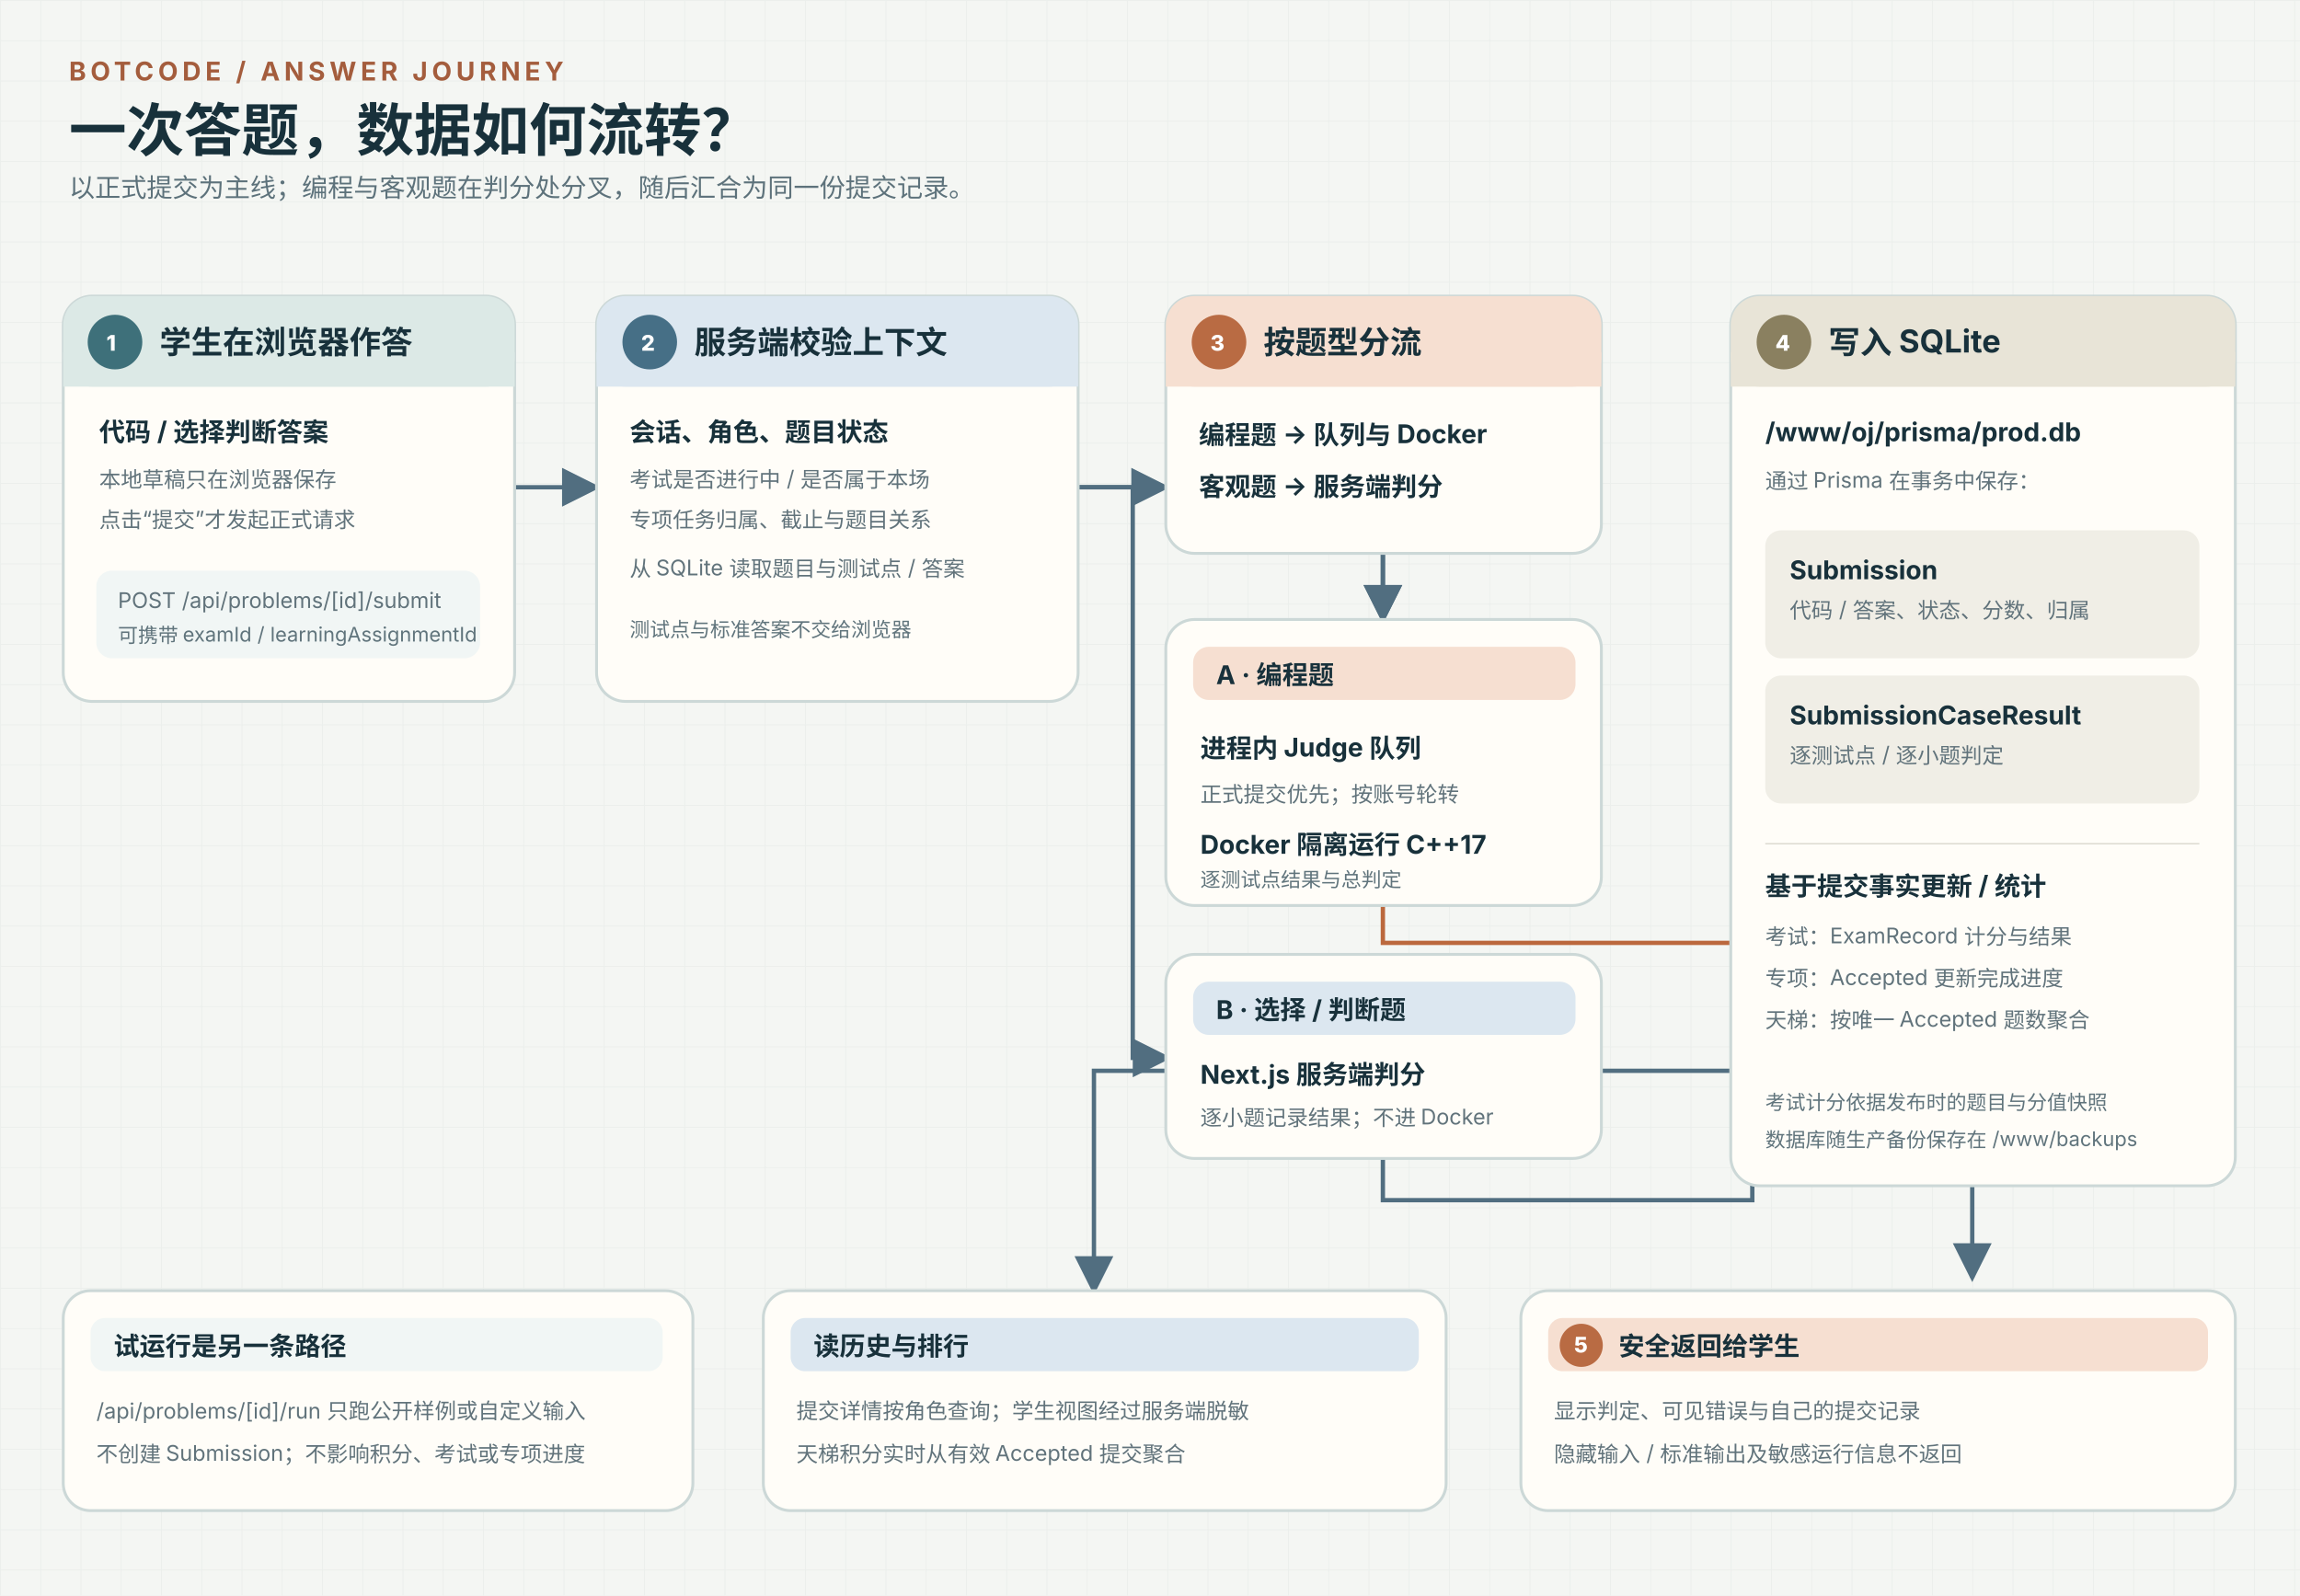
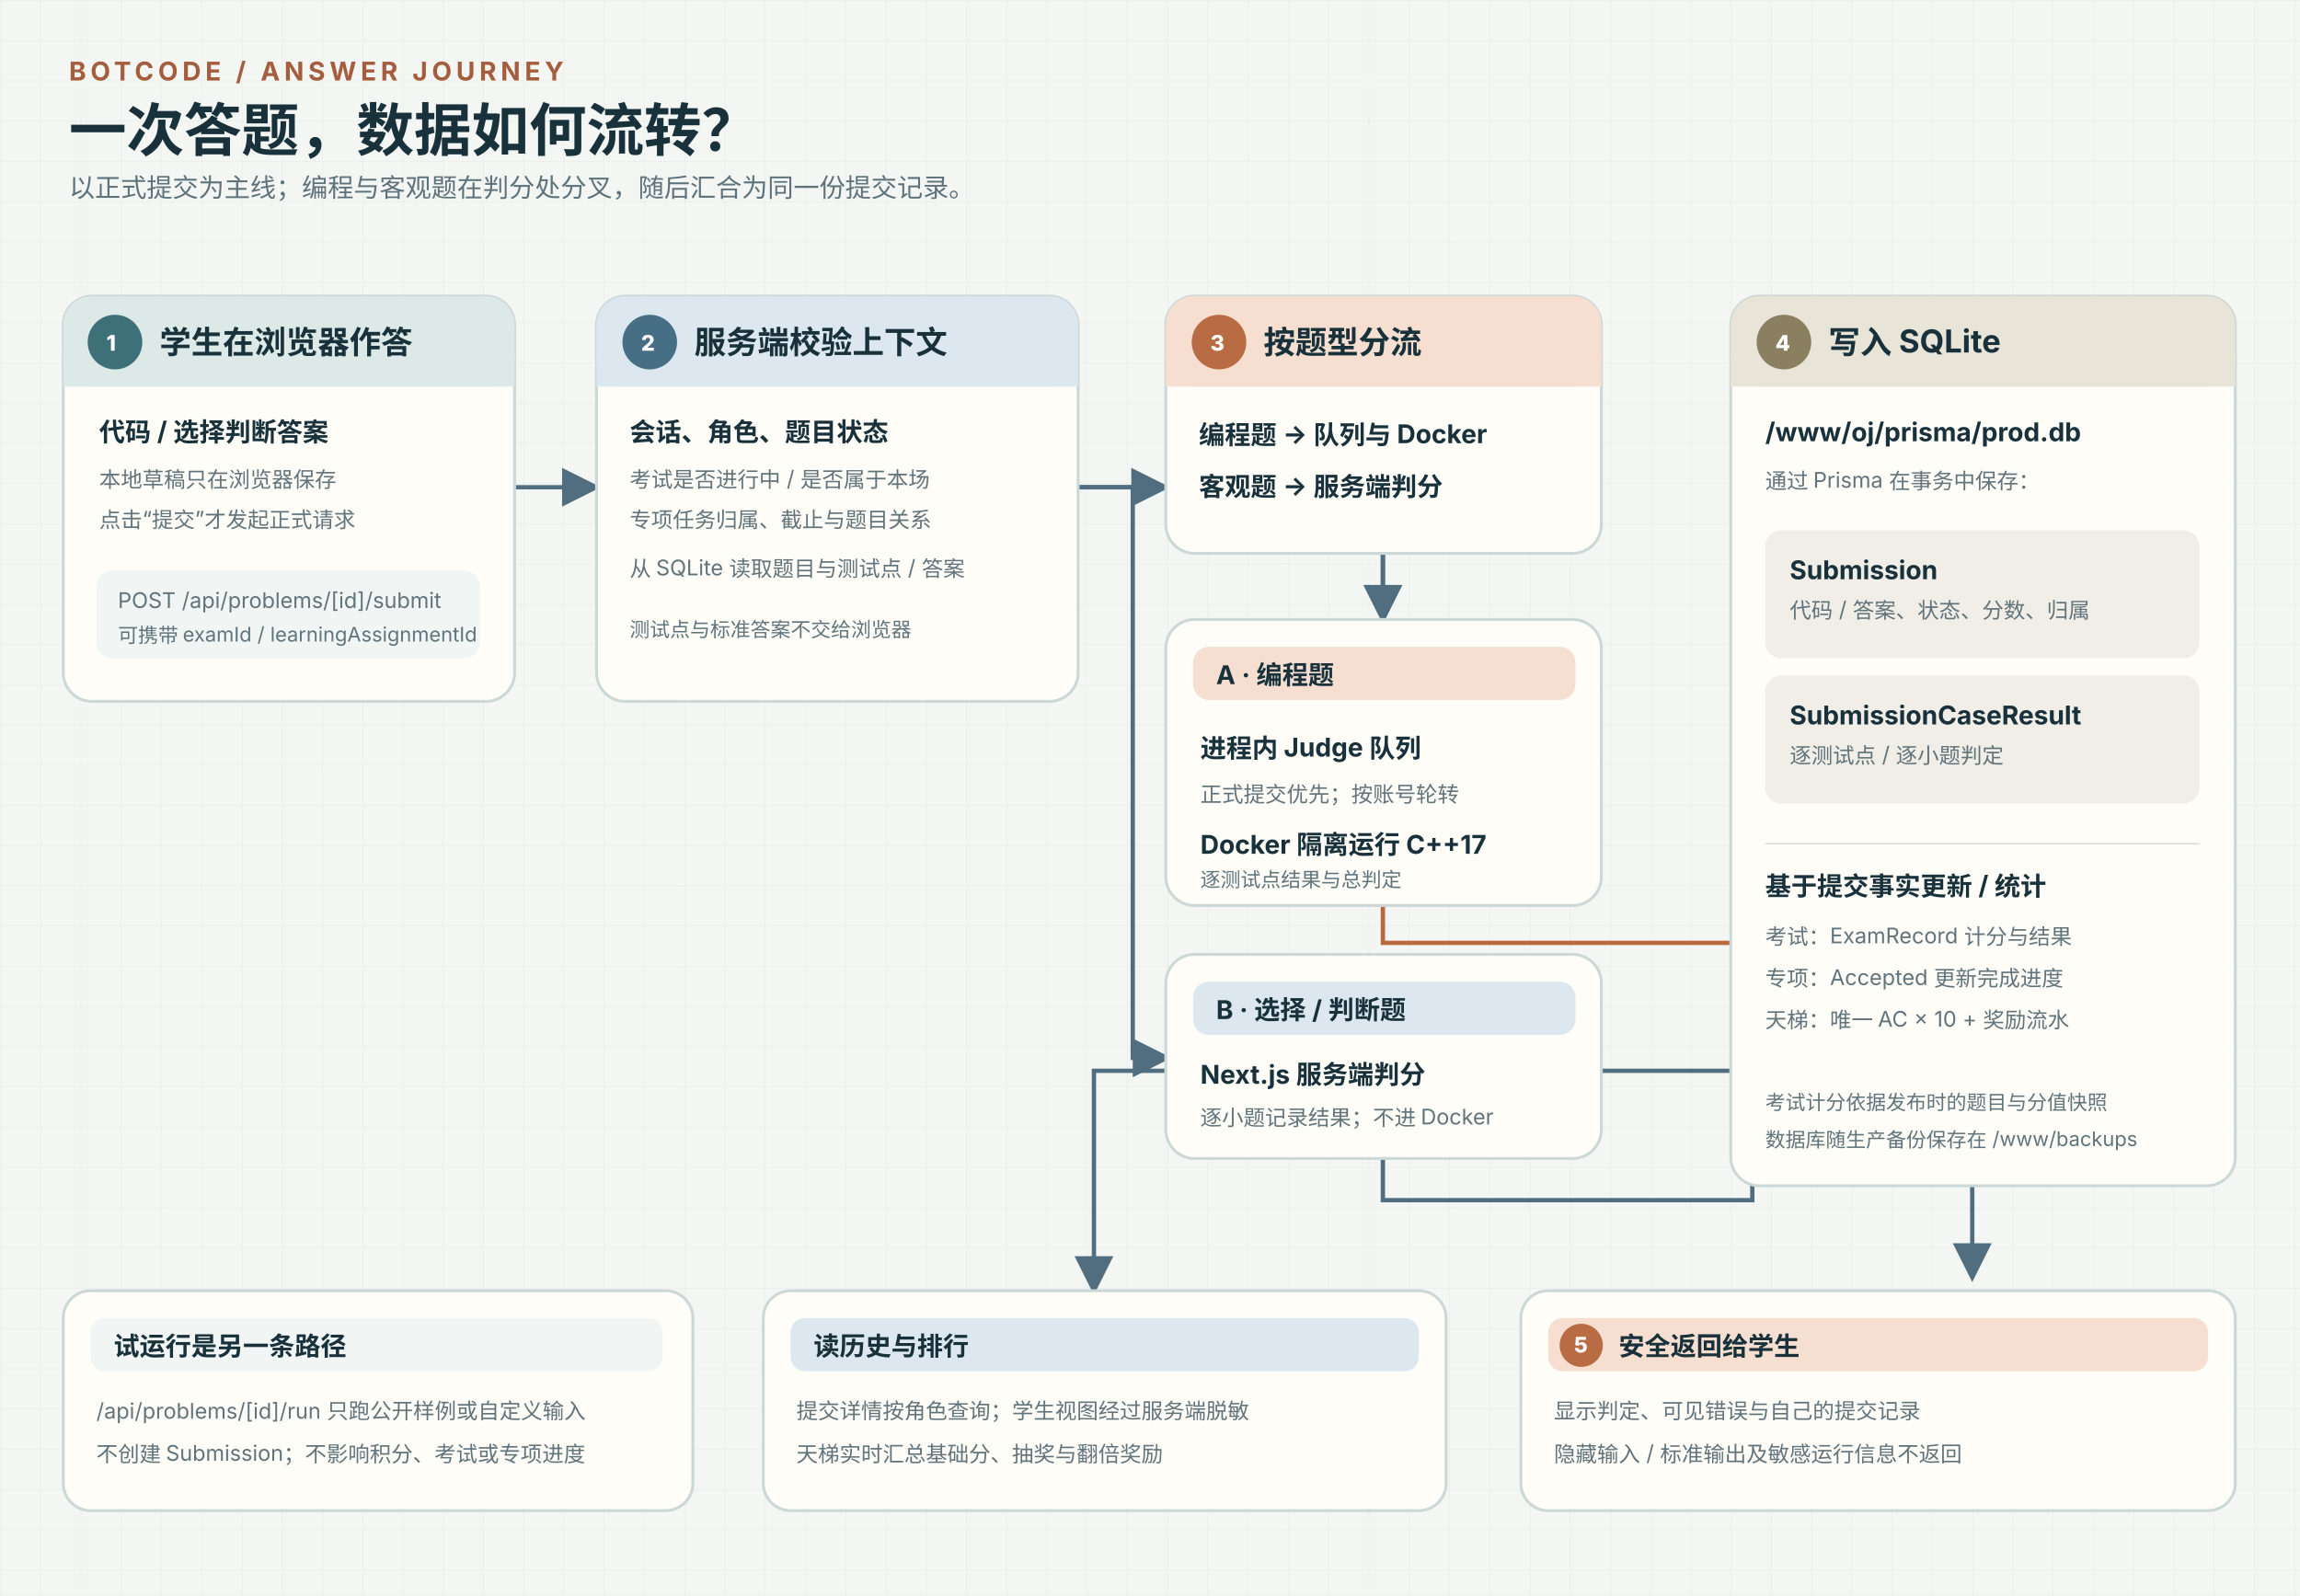
<svg xmlns="http://www.w3.org/2000/svg" width="1600" height="1110" viewBox="0 0 1600 1110" role="img" aria-labelledby="title desc">
  <defs>
    <pattern id="grid" width="28" height="28" patternUnits="userSpaceOnUse">
      <path d="M 28 0 L 0 0 0 28" fill="none" stroke="#d7dedc" stroke-width="1" opacity=".35" />
    </pattern>
    <marker id="arrow" markerWidth="9" markerHeight="9" refX="8" refY="4.5" orient="auto">
      <path d="M0 0 L9 4.5 L0 9 Z" fill="#516e80" />
    </marker>
    <marker id="arrowOrange" markerWidth="9" markerHeight="9" refX="8" refY="4.5" orient="auto">
      <path d="M0 0 L9 4.5 L0 9 Z" fill="#bb683d" />
    </marker>
    <style>
      text{font-family:Inter,"Microsoft YaHei","Noto Sans CJK SC",sans-serif;fill:#18313b}.kicker{font-size:18;font-weight:700;letter-spacing:3px;fill:#a45d3d}.title{font-size:40;font-weight:800}.subtitle{font-size:18;fill:#5d727b}.card{fill:#fffdf8;stroke:#ccd8d7;stroke-width:2}.head{font-size:22;font-weight:750}.label{font-size:18;font-weight:650}.small{font-size:15;fill:#61737b}.tiny{font-size:14;fill:#60747c}.step{font-size:15;font-weight:800;fill:#fff}.line{fill:none;stroke:#516e80;stroke-width:3;marker-end:url(#arrow)}.orange{stroke:#bb683d;marker-end:url(#arrowOrange)}
    </style>
  </defs>
  <rect width="1600" height="1110" fill="#f4f6f3" />
  <rect width="1600" height="1110" fill="url(#grid)" />
  <text x="48" y="56" class="kicker">BOTCODE / ANSWER JOURNEY</text>
  <text x="48" y="105" class="title">一次答题，数据如何流转？</text>
  <text x="48" y="137" class="subtitle">以正式提交为主线；编程与客观题在判分处分叉，随后汇合为同一份提交记录。</text>
  <path d="M358 339 H415" class="line" />
  <path d="M750 339 H811" class="line" />
  <path d="M962 385 V431" class="line" />
  <path d="M962 385 V431" class="line" />
  <path d="M962 630 V656 H1219 V664" class="line orange" />
  <path d="M962 806 V835 H1219 V664" class="line" />
  <path d="M750 339 H788 V736 H812" class="line" />
  <path d="M1372 825 V889" class="line" />
  <path d="M1204 745 H761 V898" class="line" />
  <rect x="44" y="206" width="314" height="282" rx="20" class="card" />
  <rect x="44" y="206" width="314" height="63" rx="20" fill="#dce9e6" />
  <rect x="44" y="245" width="314" height="24" fill="#dce9e6" />
  <circle cx="80" cy="238" r="19" fill="#3e707a" />
  <text x="74" y="244" class="step">1</text>
  <text x="111" y="246" class="head">学生在浏览器作答</text>
  <text x="69" y="307" class="label">代码 / 选择判断答案</text>
  <text x="69" y="339" class="small">本地草稿只在浏览器保存</text>
  <text x="69" y="367" class="small">点击“提交”才发起正式请求</text>
  <rect x="67" y="397" width="267" height="61" rx="11" fill="#f1f6f5" />
  <text x="82" y="423" class="small">POST /api/problems/[id]/submit</text>
  <text x="82" y="447" class="tiny">可携带 examId / learningAssignmentId</text>
  <rect x="415" y="206" width="335" height="282" rx="20" class="card" />
  <rect x="415" y="206" width="335" height="63" rx="20" fill="#dce7f0" />
  <rect x="415" y="245" width="335" height="24" fill="#dce7f0" />
  <circle cx="452" cy="238" r="19" fill="#466f86" />
  <text x="446" y="244" class="step">2</text>
  <text x="483" y="246" class="head">服务端校验上下文</text>
  <text x="438" y="307" class="label">会话、角色、题目状态</text>
  <text x="438" y="339" class="small">考试是否进行中 / 是否属于本场</text>
  <text x="438" y="367" class="small">专项任务归属、截止与题目关系</text>
  <text x="438" y="401" class="small">从 SQLite 读取题目与测试点 / 答案</text>
  <text x="438" y="443" class="tiny">测试点与标准答案不交给浏览器</text>
  <rect x="811" y="206" width="303" height="179" rx="20" class="card" />
  <rect x="811" y="206" width="303" height="63" rx="20" fill="#f6dfd1" />
  <rect x="811" y="245" width="303" height="24" fill="#f6dfd1" />
  <circle cx="848" cy="238" r="19" fill="#b96b43" />
  <text x="842" y="244" class="step">3</text>
  <text x="879" y="246" class="head">按题型分流</text>
  <text x="834" y="309" class="label">编程题 → 队列与 Docker</text>
  <text x="834" y="345" class="label">客观题 → 服务端判分</text>
  <rect x="811" y="431" width="303" height="199" rx="20" class="card" />
  <rect x="830" y="450" width="266" height="37" rx="11" fill="#f6dfd1" />
  <text x="846" y="476" class="label">A · 编程题</text>
  <text x="835" y="527" class="label">进程内 Judge 队列</text>
  <text x="835" y="558" class="small">正式提交优先；按账号轮转</text>
  <text x="835" y="594" class="label">Docker 隔离运行 C++17</text>
  <text x="835" y="617" class="tiny">逐测试点结果与总判定</text>
  <rect x="811" y="664" width="303" height="142" rx="20" class="card" />
  <rect x="830" y="683" width="266" height="37" rx="11" fill="#dce7f0" />
  <text x="846" y="709" class="label">B · 选择 / 判断题</text>
  <text x="835" y="754" class="label">Next.js 服务端判分</text>
  <text x="835" y="783" class="small">逐小题记录结果；不进 Docker</text>
  <rect x="1204" y="206" width="351" height="619" rx="20" class="card" />
  <rect x="1204" y="206" width="351" height="63" rx="20" fill="#e8e4d7" />
  <rect x="1204" y="245" width="351" height="24" fill="#e8e4d7" />
  <circle cx="1241" cy="238" r="19" fill="#8a8060" />
  <text x="1235" y="244" class="step">4</text>
  <text x="1272" y="246" class="head">写入 SQLite</text>
  <text x="1228" y="307" class="label">/www/oj/prisma/prod.db</text>
  <text x="1228" y="340" class="small">通过 Prisma 在事务中保存：</text>
  <rect x="1228" y="369" width="302" height="89" rx="11" fill="#f0eee6" />
  <text x="1245" y="403" class="label">Submission</text>
  <text x="1245" y="430" class="small">代码 / 答案、状态、分数、归属</text>
  <rect x="1228" y="470" width="302" height="89" rx="11" fill="#f0eee6" />
  <text x="1245" y="504" class="label">SubmissionCaseResult</text>
  <text x="1245" y="531" class="small">逐测试点 / 逐小题判定</text>
  <path d="M1228 587 H1530" stroke="#dddcd2" />
  <text x="1228" y="623" class="label">基于提交事实更新 / 统计</text>
  <text x="1228" y="657" class="small">考试：ExamRecord 计分与结果</text>
  <text x="1228" y="686" class="small">专项：Accepted 更新完成进度</text>
-   <text x="1228" y="715" class="small">天梯：按唯一 Accepted 题数聚合</text>
+   <text x="1228" y="715" class="small">天梯：唯一 AC × 10 + 奖励流水</text>
  <text x="1228" y="772" class="tiny">考试计分依据发布时的题目与分值快照</text>
  <text x="1228" y="798" class="tiny">数据库随生产备份保存在 /www/backups</text>
  <rect x="44" y="898" width="438" height="153" rx="19" class="card" />
  <rect x="63" y="917" width="398" height="37" rx="10" fill="#f1f6f5" />
  <text x="79" y="943" class="label">试运行是另一条路径</text>
  <text x="67" y="987" class="small">/api/problems/[id]/run 只跑公开样例或自定义输入</text>
  <text x="67" y="1017" class="small">不创建 Submission；不影响积分、考试或专项进度</text>
  <rect x="531" y="898" width="475" height="153" rx="19" class="card" />
  <rect x="550" y="917" width="437" height="37" rx="10" fill="#dce7f0" />
  <text x="566" y="943" class="label">读历史与排行</text>
  <text x="554" y="987" class="small">提交详情按角色查询；学生视图经过服务端脱敏</text>
-   <text x="554" y="1017" class="small">天梯积分实时从有效 Accepted 提交聚合</text>
+   <text x="554" y="1017" class="small">天梯实时汇总基础分、抽奖与翻倍奖励</text>
  <rect x="1058" y="898" width="497" height="153" rx="19" class="card" />
  <rect x="1077" y="917" width="459" height="37" rx="10" fill="#f6dfd1" />
  <circle cx="1100" cy="936" r="15" fill="#b96b43" />
  <text x="1095" y="941" class="step">5</text>
  <text x="1126" y="943" class="label">安全返回给学生</text>
  <text x="1081" y="987" class="small">显示判定、可见错误与自己的提交记录</text>
  <text x="1081" y="1017" class="small">隐藏输入 / 标准输出及敏感运行信息不返回</text>
</svg>
